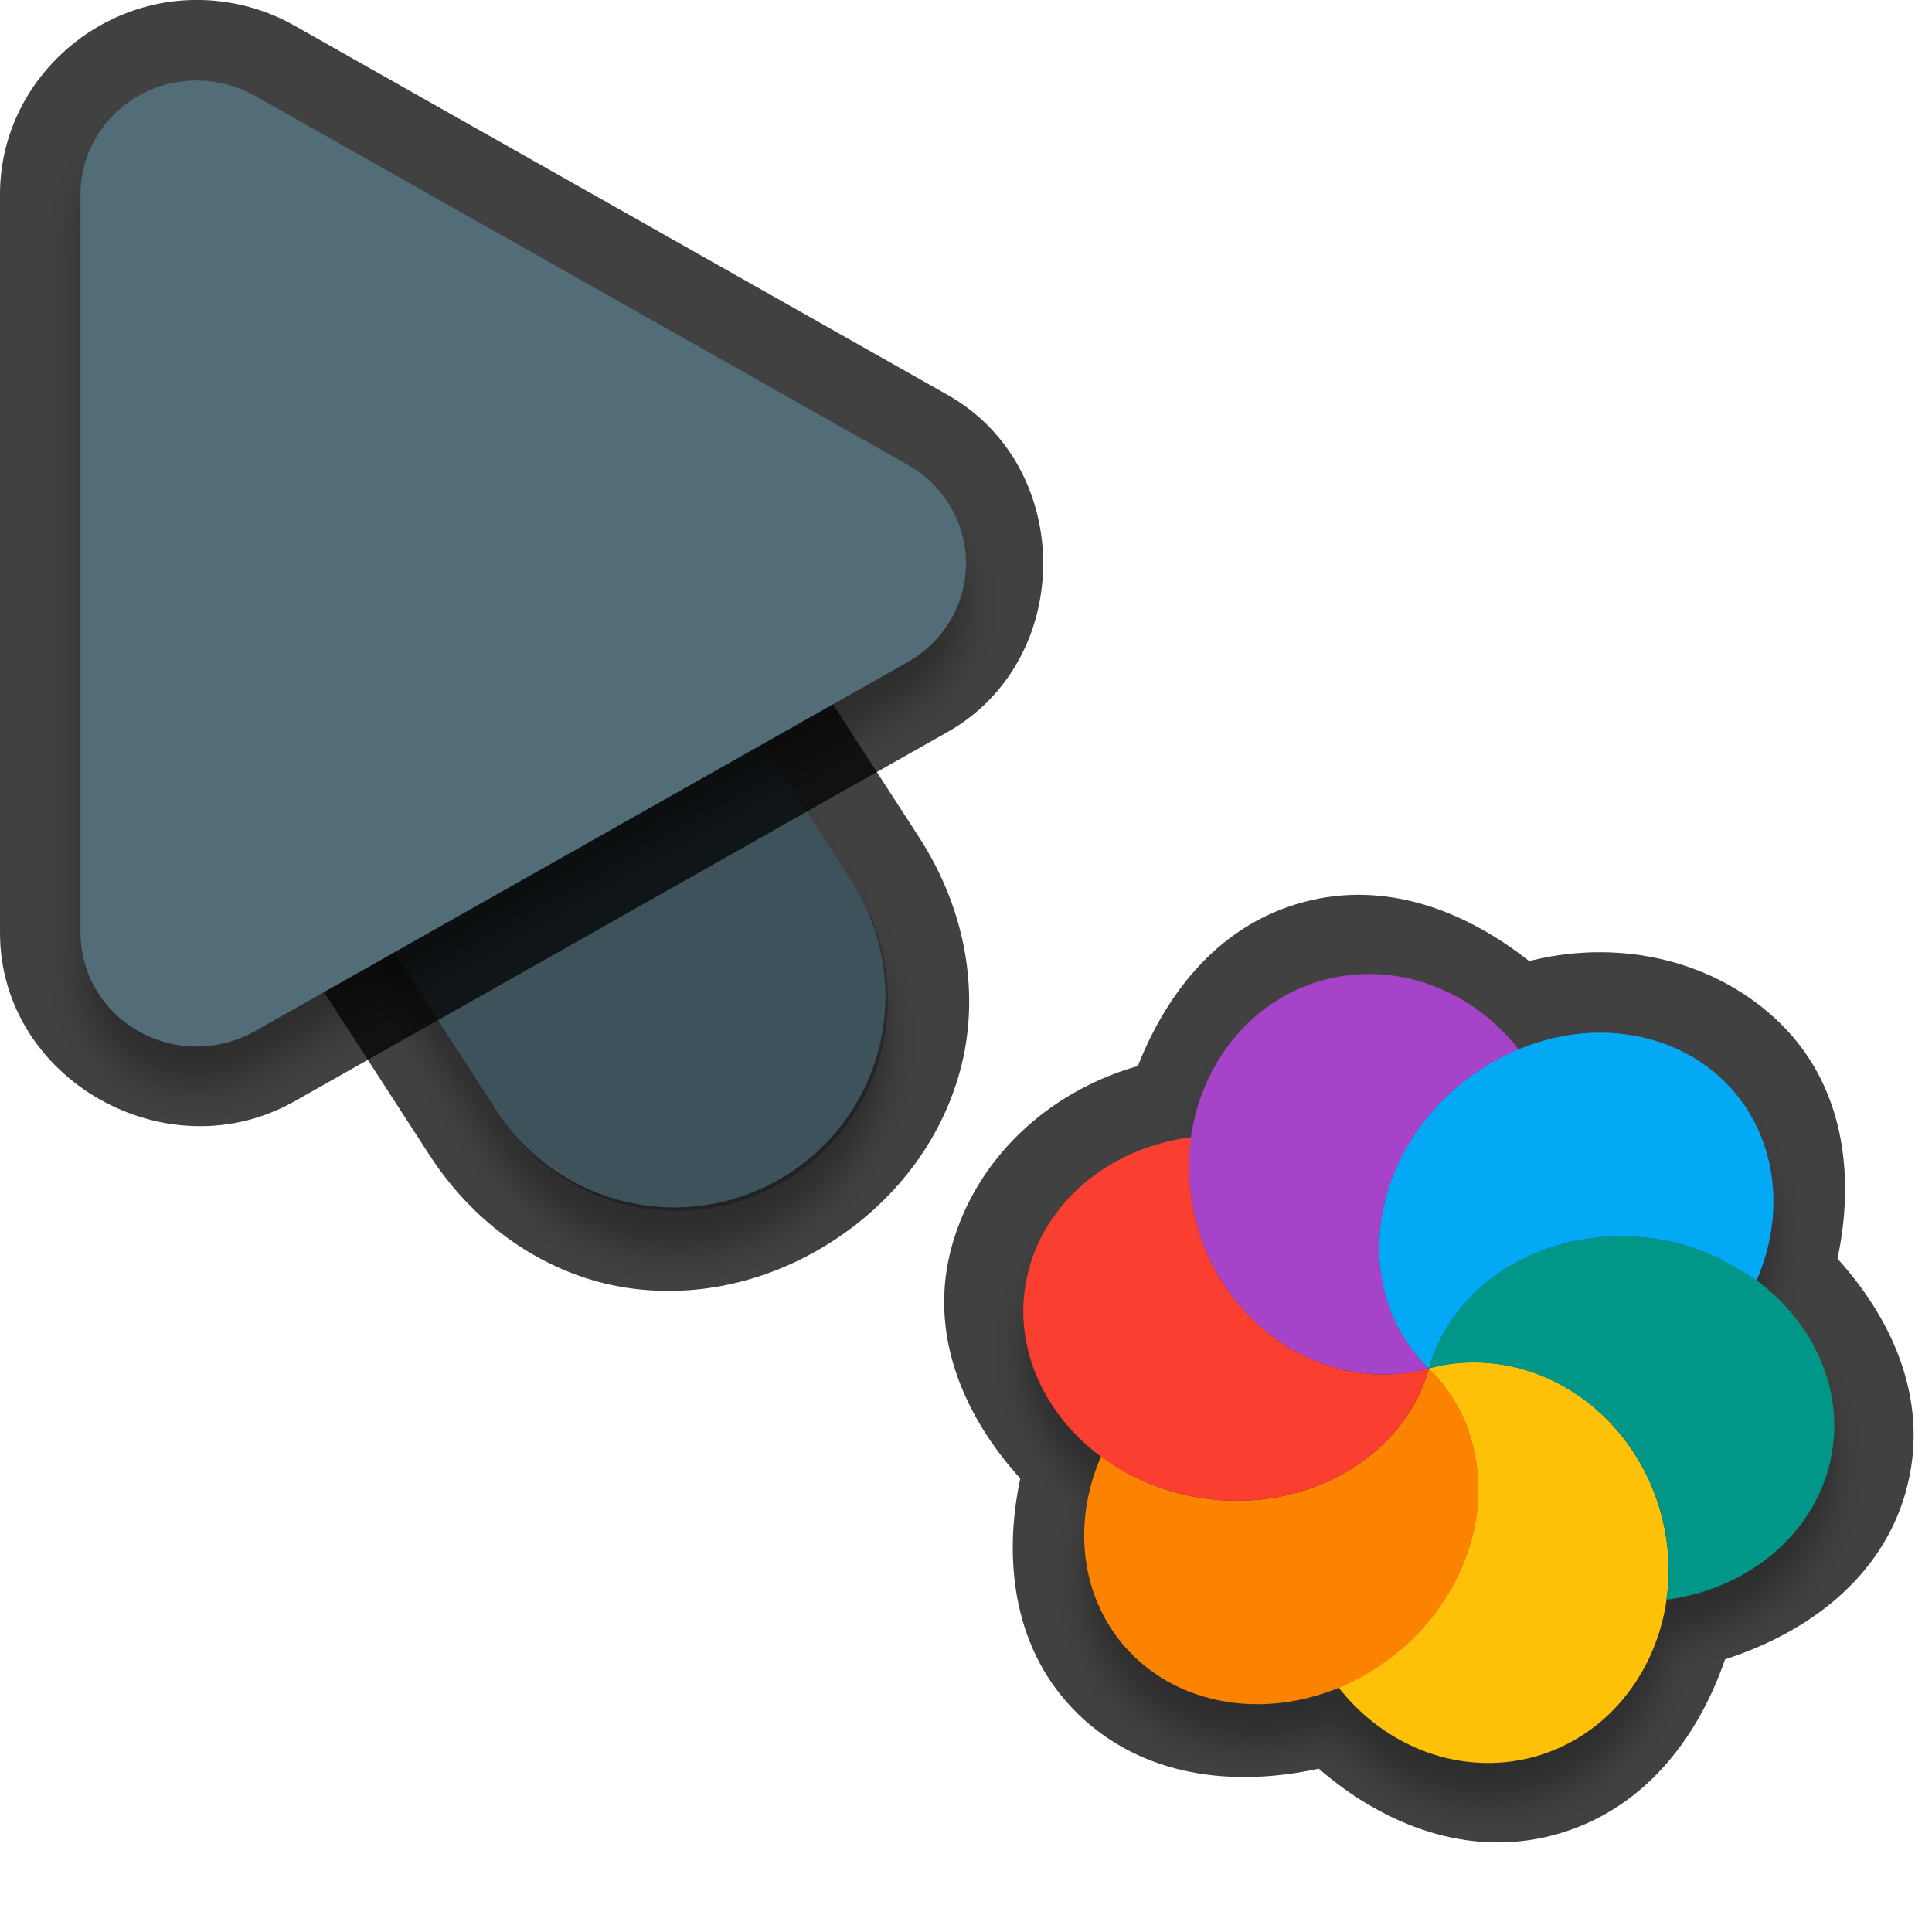
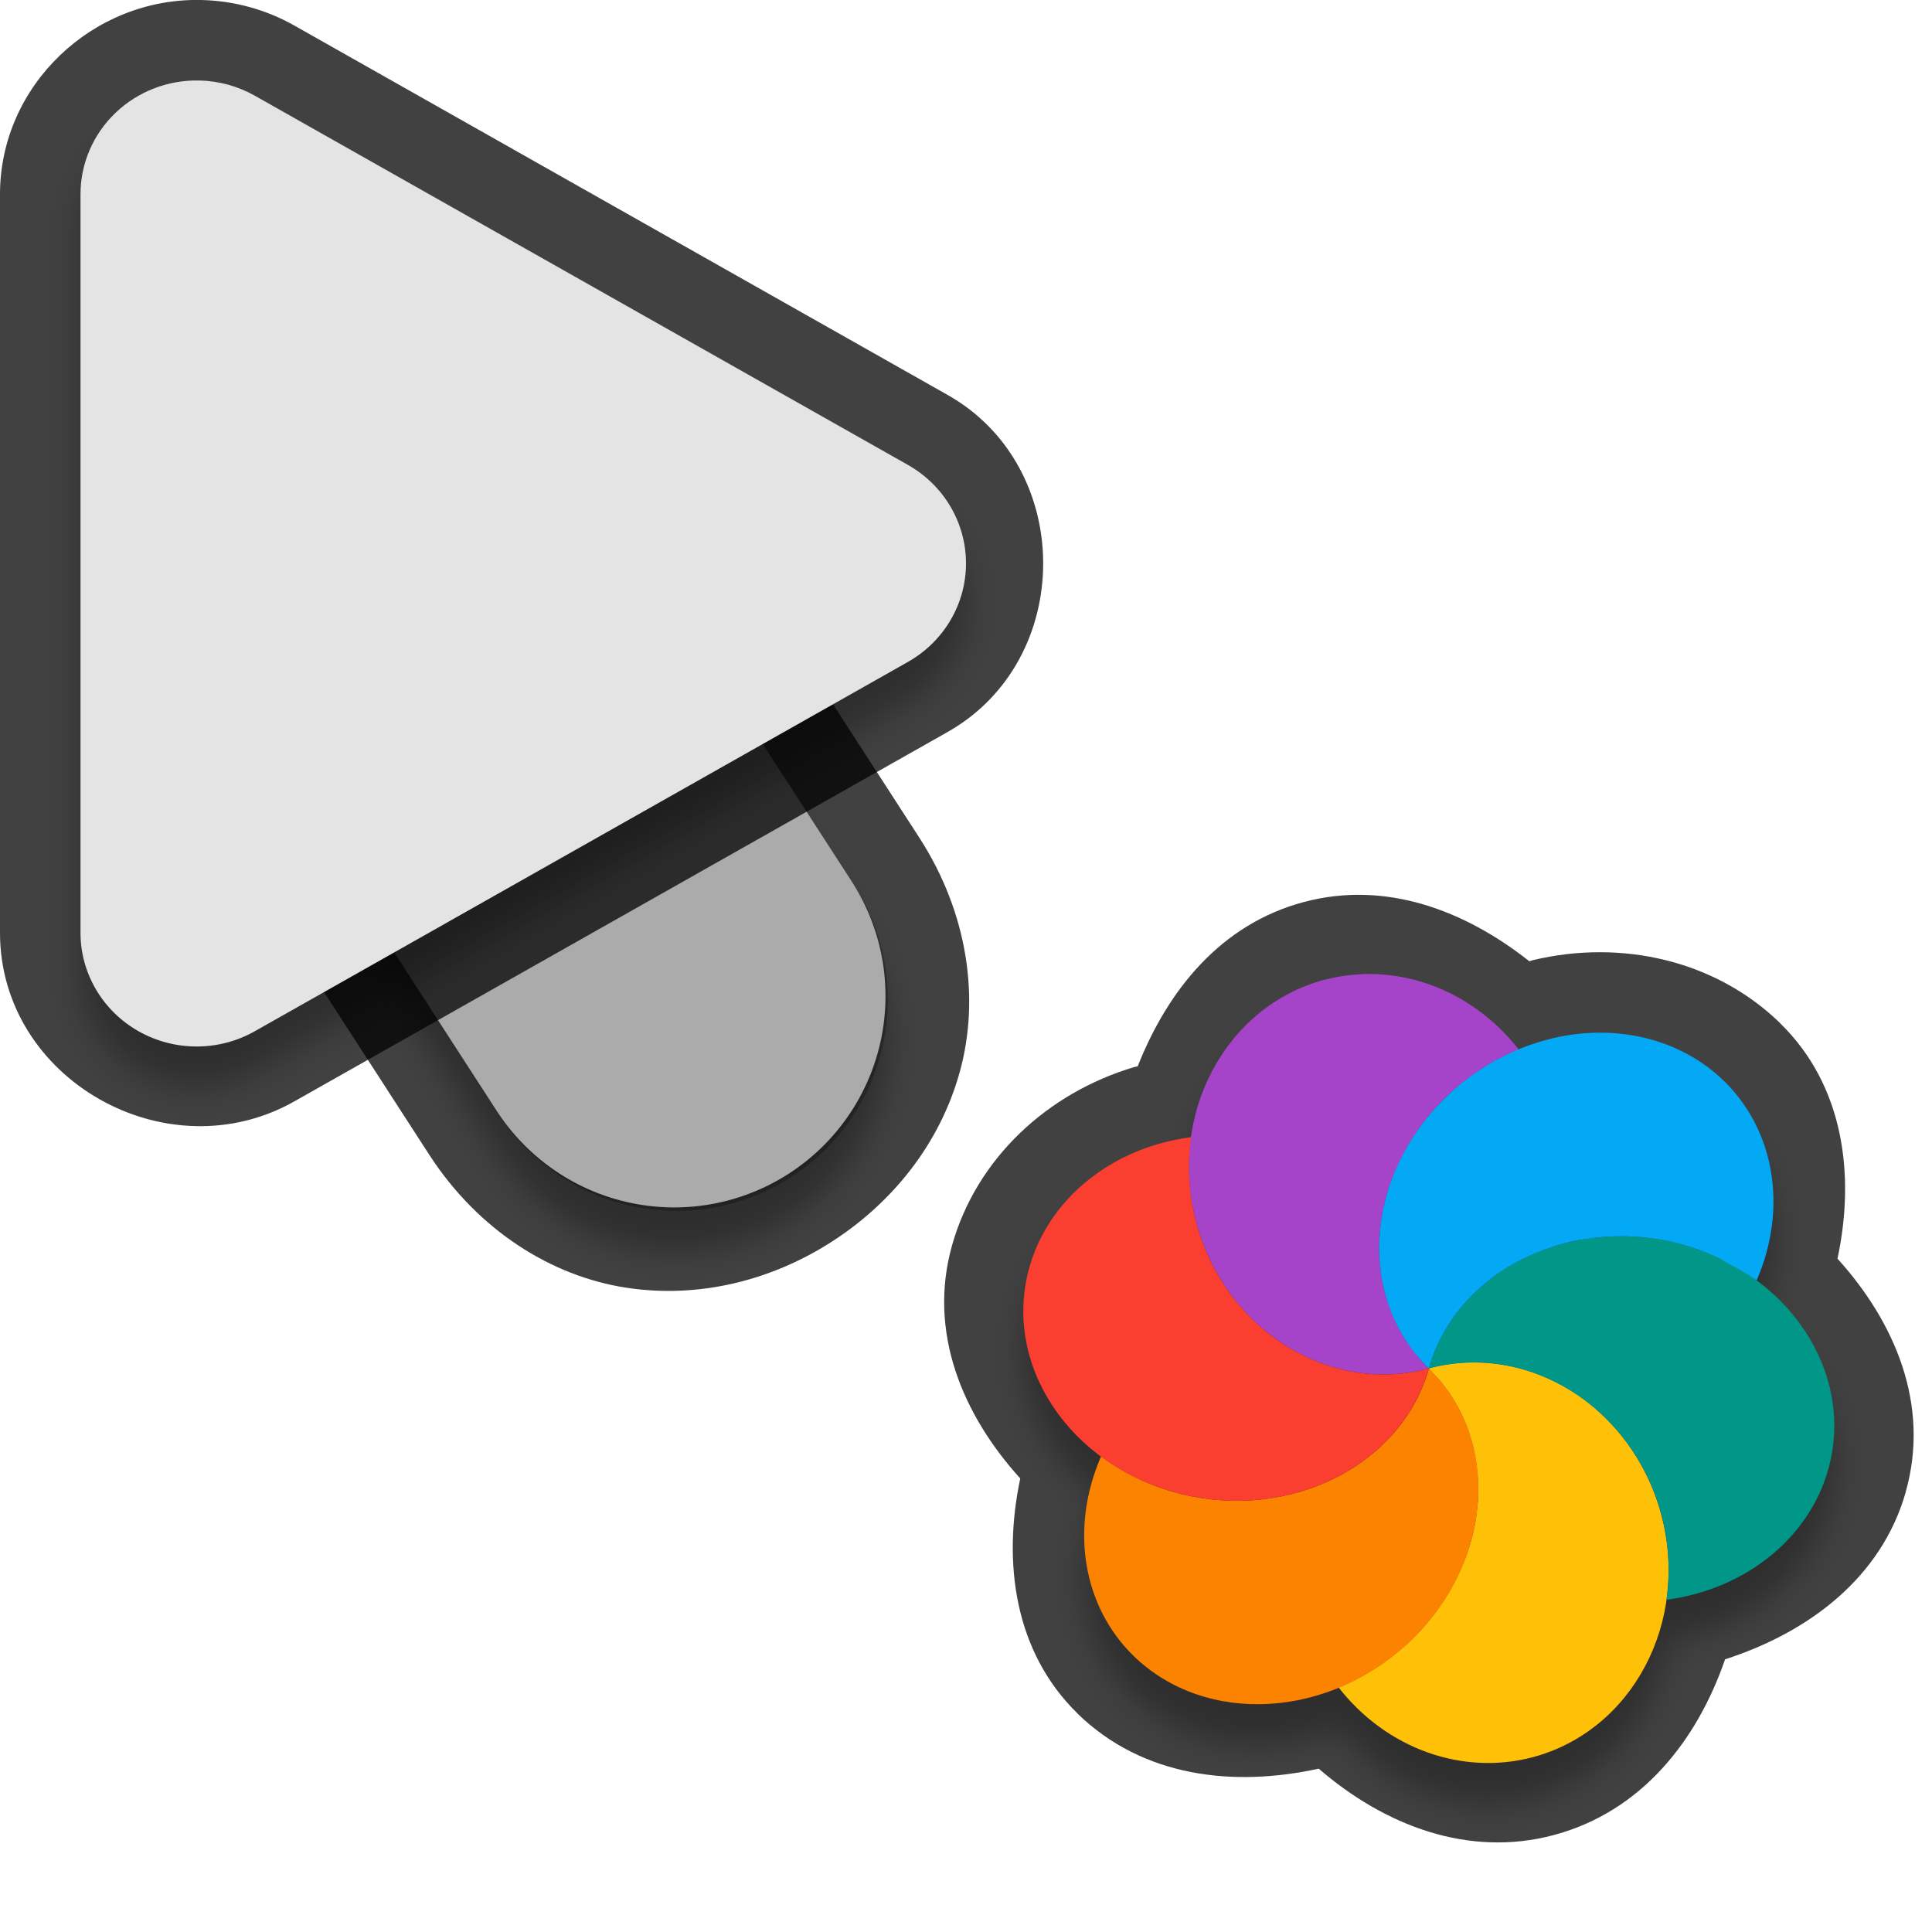
<svg xmlns="http://www.w3.org/2000/svg" id="svg5327" width="24" height="24" version="1.1">
  <defs id="defs5329">
    <filter id="filter883" style="color-interpolation-filters:sRGB" width="1.001" height="1.001" x="-0.001" y="-0.001">
      <feGaussianBlur id="feGaussianBlur885" stdDeviation="0.004" />
    </filter>
    <filter id="filter843" style="color-interpolation-filters:sRGB" width="1.108" height="1.087" x="-0.054" y="-0.043">
      <feGaussianBlur id="feGaussianBlur845" stdDeviation=".281" />
    </filter>
    <filter id="filter835" style="color-interpolation-filters:sRGB" width="1.102" height="1.09" x="-0.051" y="-0.045">
      <feGaussianBlur id="feGaussianBlur837" stdDeviation=".32" />
    </filter>
    <filter style="color-interpolation-filters:sRGB" id="filter2769" x="-0.05" y="-0.04" width="1.099" height="1.08">
      <feGaussianBlur stdDeviation="0.194" id="feGaussianBlur2771" />
    </filter>
    <filter style="color-interpolation-filters:sRGB" id="filter2773" x="-0.048" y="-0.044" width="1.096" height="1.088">
      <feGaussianBlur stdDeviation="0.221" id="feGaussianBlur2775" />
    </filter>
    <filter style="color-interpolation-filters:sRGB" id="filter3105" x="-0.047" y="-0.049" width="1.095" height="1.097">
      <feGaussianBlur stdDeviation="0.199" id="feGaussianBlur3107" />
    </filter>
  </defs>
  <path style="color:#000000;opacity:0.75;fill:#010101;stroke-linecap:round;-inkscape-stroke:none" d="M 4.268,2.344 C 1.413,2.314 0.146,6.961 3,6.998 4.787,7.021 4.787,6.021 3,7 L 2.449,9.888 5.332,14.344 c 0.611,0.944 1.522,1.51 2.445,1.652 0.924,0.142 1.829,-0.101 2.566,-0.578 0.738,-0.477 1.331,-1.203 1.58,-2.104 0.249,-0.901 0.107,-1.965 -0.504,-2.91 l -4.125,-6.375 0.006,0.012 C 6.645,2.997 5.501,2.356 4.268,2.344 Z m -0.02,2 c 0.555,0.005 1.064,0.29 1.359,0.76 l 0.004,0.006 4.129,6.381 C 10.08,12.016 10.098,12.412 9.996,12.781 9.894,13.15 9.622,13.504 9.258,13.74 8.893,13.976 8.46,14.078 8.082,14.02 7.704,13.961 7.349,13.781 7.01,13.256 L 2.881,6.875 2.877,6.869 C 2.121,5.735 2.885,4.33 4.248,4.344 Z" id="path1785" />
  <path id="path2653" style="color:#000000;font-style:normal;font-variant:normal;font-weight:normal;font-stretch:normal;font-size:medium;line-height:normal;font-family:sans-serif;font-variant-ligatures:normal;font-variant-position:normal;font-variant-caps:normal;font-variant-numeric:normal;font-variant-alternates:normal;font-feature-settings:normal;text-indent:0;text-align:start;text-decoration:none;text-decoration-line:none;text-decoration-style:solid;text-decoration-color:#000000;letter-spacing:normal;word-spacing:normal;text-transform:none;writing-mode:lr-tb;direction:ltr;text-orientation:mixed;dominant-baseline:auto;baseline-shift:baseline;text-anchor:start;white-space:normal;shape-padding:0;clip-rule:nonzero;display:inline;overflow:visible;visibility:visible;opacity:0.3;isolation:auto;mix-blend-mode:normal;color-interpolation:sRGB;color-interpolation-filters:linearRGB;solid-color:#000000;solid-opacity:1;fill:#000000;fill-opacity:1;fill-rule:nonzero;stroke:none;stroke-width:2;stroke-linecap:round;stroke-linejoin:miter;stroke-miterlimit:4;stroke-dasharray:none;stroke-dashoffset:0;stroke-opacity:1;color-rendering:auto;image-rendering:auto;shape-rendering:auto;text-rendering:auto;enable-background:accumulate;filter:url(#filter2769)" d="M 4.258,3.844 A 2.625,2.625 0 0 0 2.046,7.925 l 4.125,6.375 a 2.626,2.626 0 1 0 4.409,-2.852 L 6.455,5.072 A 2.625,2.625 0 0 0 4.258,3.844 Z" />
-   <path id="path4" style="fill:none;stroke:#526d78;stroke-width:5.25;stroke-linecap:round;stroke-opacity:1" d="M 8.375,12.374 4.25,5.999" />
+   <path id="path4" style="fill:none;stroke:#e4e4e4;stroke-width:5.25;stroke-linecap:round;stroke-opacity:1" d="M 8.375,12.374 4.25,5.999" />
  <path style="color:#000000;fill:#010101;-inkscape-stroke:none;opacity:0.75" d="M 2.498,0 C 1.152,-0.03 6.4874423e-4,1.06 0,2.412 v 9.174 c -4.6862113e-4,1.825 2.073,2.991 3.656,2.096 L 11.77,9.094 c 1.585,-0.895 1.585,-3.295 0,-4.189 L 3.654,0.316 C 3.301,0.117 2.905,0.009 2.5,0 Z M 2.453,2 h 0.002 c 0.077,0.002 0.152,0.022 0.217,0.059 l 8.113,4.588 c 0.341,0.192 0.341,0.513 0,0.705 v 0.002 L 2.672,11.939 C 2.332,12.132 2,11.939 2,11.588 v -0.002 -9.174 C 2,2.179 2.181,1.994 2.453,2 Z" id="path1787" />
  <path id="path1414" style="opacity:0.3;fill:#000000;stroke-width:0.25;filter:url(#filter3105)" d="m 16.455,12.671 c -0.905,0.242 -1.528,1.029 -1.66,1.955 -0.142,0.019 -0.283,0.048 -0.419,0.088 -0.791,0.235 -1.383,0.807 -1.587,1.527 -0.249,0.881 0.13,1.791 0.887,2.353 -0.386,0.891 -0.227,1.858 0.407,2.477 0.657,0.639 1.66,0.761 2.548,0.395 0.594,0.76 1.535,1.098 2.411,0.864 0.905,-0.243 1.531,-1.03 1.661,-1.958 0.98,-0.132 1.764,-0.762 2.006,-1.613 0.249,-0.881 -0.132,-1.79 -0.889,-2.352 a 2.264,2.562 51.268 0 0 -0.405,-2.478 2.264,2.562 51.268 0 0 -2.139,-0.529 2.264,2.562 51.268 0 0 -0.408,0.138 c -0.594,-0.761 -1.537,-1.099 -2.414,-0.866 z m 1.931,1.123 a 2.264,2.562 51.268 0 0 -0.082,0.056 c 0.017,-0.013 0.035,-0.026 0.052,-0.038 0.01,-0.006 0.02,-0.012 0.03,-0.018 z m -0.235,0.172 a 2.264,2.562 51.268 0 0 -0.193,0.169 2.264,2.562 51.268 0 0 -0.207,0.225 c 0.015,-0.019 0.032,-0.037 0.048,-0.055 0.051,-0.059 0.103,-0.115 0.159,-0.17 0.062,-0.059 0.127,-0.116 0.193,-0.169 z m -0.457,0.468 a 2.264,2.562 51.268 0 0 -0.107,0.15 c 0.009,-0.012 0.016,-0.025 0.024,-0.037 0.008,-0.012 0.015,-0.023 0.023,-0.035 0.019,-0.026 0.04,-0.053 0.06,-0.079 z m -0.349,0.591 a 2.264,2.562 51.268 0 0 -0.067,0.166 c 0.003,-0.008 0.005,-0.016 0.007,-0.024 0.018,-0.048 0.039,-0.094 0.059,-0.141 z m -0.106,0.289 a 2.264,2.562 51.268 0 0 -0.043,0.165 c 0.006,-0.029 0.012,-0.059 0.019,-0.088 0.007,-0.026 0.016,-0.051 0.024,-0.077 z m -0.067,0.279 a 2.264,2.562 51.268 0 0 -0.025,0.195 c 0.002,-0.02 0.003,-0.04 0.006,-0.06 0.003,-0.035 0.007,-0.07 0.012,-0.104 0.002,-0.01 0.004,-0.02 0.006,-0.03 z m -0.034,0.29 a 2.264,2.562 51.268 0 0 0.003,0.266 c -0.001,-0.014 -0.004,-0.028 -0.005,-0.041 -0.002,-0.051 -0.002,-0.101 -2.11e-4,-0.152 2.11e-4,-0.024 0.002,-0.049 0.003,-0.073 z m 0.011,0.349 a 2.264,2.562 51.268 0 0 0.026,0.189 c -0.002,-0.008 -0.003,-0.017 -0.005,-0.025 -0.003,-0.015 -0.006,-0.031 -0.008,-0.046 -0.006,-0.039 -0.009,-0.078 -0.013,-0.118 z m 0.046,0.277 a 2.264,2.562 51.268 0 0 0.056,0.195 c -0.009,-0.027 -0.018,-0.054 -0.026,-0.082 -0.005,-0.015 -0.012,-0.031 -0.016,-0.046 -0.006,-0.022 -0.009,-0.045 -0.014,-0.067 z m 2.233,-0.562 c 0.091,-0.025 0.184,-0.043 0.278,-0.056 0.063,-0.009 0.127,-0.017 0.19,-0.023 -0.063,0.005 -0.128,0.013 -0.19,0.023 -0.125,0.019 -0.247,0.047 -0.368,0.082 0.03,-0.01 0.06,-0.018 0.09,-0.026 z m 0.658,-0.087 c 0.127,-0.002 0.254,0.003 0.381,0.017 0.064,0.007 0.129,0.018 0.192,0.029 -0.189,-0.035 -0.382,-0.05 -0.573,-0.047 z m -2.807,0.926 a 2.264,2.562 51.268 0 0 0.09,0.2 c -0.021,-0.041 -0.04,-0.082 -0.058,-0.124 -0.012,-0.025 -0.022,-0.051 -0.033,-0.076 z m 1.045,-0.229 c -0.034,0.033 -0.067,0.065 -0.099,0.099 0.032,-0.035 0.065,-0.067 0.099,-0.099 z m 2.649,-0.572 c 0.042,0.013 0.083,0.025 0.124,0.04 -0.041,-0.014 -0.082,-0.027 -0.124,-0.04 z m -3.554,1.09 a 2.264,2.562 51.268 0 0 0.106,0.162 c -0.013,-0.017 -0.025,-0.033 -0.038,-0.051 -0.024,-0.036 -0.046,-0.073 -0.068,-0.111 z m 0.601,-0.155 c -0.016,0.024 -0.032,0.049 -0.047,0.073 0,0 -5.16e-4,-0.002 -5.16e-4,-0.002 0.015,-0.025 0.032,-0.048 0.048,-0.071 z m -0.436,0.396 a 2.264,2.562 51.268 0 0 0.165,0.186 c -0.045,-0.044 -0.088,-0.09 -0.128,-0.138 -0.013,-0.016 -0.025,-0.033 -0.037,-0.049 z m 2.976,1.756 c 0.029,0.079 0.055,0.161 0.078,0.244 -0.022,-0.083 -0.048,-0.165 -0.078,-0.244 z" />
  <path id="path2655" style="opacity:0.3;fill:#000000;stroke-width:0.36;filter:url(#filter2773)" d="M 2.476,1.5 A 1.443,1.413 0 0 0 1,2.912 v 9.175 a 1.443,1.413 0 0 0 2.164,1.224 L 11.278,8.723 a 1.443,1.413 0 0 0 0,-2.448 L 3.164,1.688 A 1.443,1.413 0 0 0 2.476,1.5 Z" />
  <path id="path845" style="color:#000000;font-style:normal;font-variant:normal;font-weight:normal;font-stretch:normal;font-size:medium;line-height:normal;font-family:sans-serif;font-variant-ligatures:normal;font-variant-position:normal;font-variant-caps:normal;font-variant-numeric:normal;font-variant-alternates:normal;font-feature-settings:normal;text-indent:0;text-align:start;text-decoration:none;text-decoration-line:none;text-decoration-style:solid;text-decoration-color:#000000;letter-spacing:normal;word-spacing:normal;text-transform:none;writing-mode:lr-tb;direction:ltr;text-orientation:mixed;dominant-baseline:auto;baseline-shift:baseline;text-anchor:start;white-space:normal;shape-padding:0;clip-rule:nonzero;display:inline;overflow:visible;visibility:visible;opacity:0.25;isolation:auto;mix-blend-mode:normal;color-interpolation:sRGB;color-interpolation-filters:linearRGB;solid-color:#000000;solid-opacity:1;fill:#000000;fill-opacity:1;fill-rule:nonzero;stroke:none;stroke-width:2;stroke-linecap:round;stroke-linejoin:miter;stroke-miterlimit:4;stroke-dasharray:none;stroke-dashoffset:0;stroke-opacity:1;color-rendering:auto;image-rendering:auto;shape-rendering:auto;text-rendering:auto;enable-background:accumulate" d="M 4.258,3.344 A 2.625,2.625 0 0 0 2.046,7.425 l 4.125,6.375 a 2.626,2.626 0 1 0 4.409,-2.852 L 6.455,4.572 A 2.625,2.625 0 0 0 4.258,3.344 Z" />
-   <path id="path8" style="fill:#526d78;stroke-width:0.36" d="M 2.476,1 A 1.443,1.413 0 0 0 1,2.412 v 9.175 a 1.443,1.413 0 0 0 2.164,1.224 L 11.278,8.223 a 1.443,1.413 0 0 0 0,-2.448 L 3.164,1.188 A 1.443,1.413 0 0 0 2.476,1 Z" />
+   <path id="path8" style="fill:#e4e4e4;stroke-width:0.36" d="M 2.476,1 A 1.443,1.413 0 0 0 1,2.412 v 9.175 a 1.443,1.413 0 0 0 2.164,1.224 L 11.278,8.223 a 1.443,1.413 0 0 0 0,-2.448 L 3.164,1.188 A 1.443,1.413 0 0 0 2.476,1 Z" />
  <path id="path1357" style="color:#000000;opacity:0.75;fill:#010101;stroke-linecap:round;stroke-linejoin:round;-inkscape-stroke:none" d="m 16.197,11.205 c -1.037,0.277 -1.692,1.1 -2.064,2.041 -0.013,0.004 -0.026,0.004 -0.038,0.008 a 1,1 0 0 0 -0.004,0.001 c -1.084,0.323 -1.96,1.138 -2.264,2.214 -0.305,1.08 0.133,2.109 0.847,2.897 -0.223,1.054 -0.068,2.158 0.711,2.919 a 1,1 0 0 0 5.17e-4,0.002 c 0.814,0.792 1.94,0.915 2.996,0.684 0.817,0.706 1.859,1.108 2.919,0.825 a 1,1 0 0 0 0.002,-5.17e-4 c 1.09,-0.292 1.78,-1.175 2.127,-2.183 1.043,-0.336 1.944,-1.017 2.245,-2.08 a 1,1 0 0 0 -5.15e-4,-0.002 c 0.305,-1.08 -0.135,-2.107 -0.848,-2.895 0.225,-1.054 0.071,-2.159 -0.71,-2.922 a 1,1 0 0 0 -5.16e-4,-0.002 c -0.802,-0.781 -1.97,-1.047 -3.069,-0.785 a 1,1 0 0 0 -0.011,0.003 c -0.013,0.003 -0.025,0.009 -0.037,0.012 -0.805,-0.636 -1.788,-1.006 -2.798,-0.737 a 1,1 0 0 0 -0.002,-0.001 z" />
  <path id="ellipse10" style="fill:#ffc107;stroke-width:0.25" d="m 17.75,17 c 0.045,0.044 0.087,0.09 0.127,0.138 0.027,0.033 0.053,0.066 0.078,0.1 0.02,0.026 0.04,0.053 0.059,0.081 0.022,0.033 0.043,0.068 0.063,0.103 0.019,0.031 0.036,0.062 0.053,0.094 0.018,0.035 0.034,0.07 0.05,0.105 0.016,0.036 0.031,0.071 0.045,0.108 0.013,0.035 0.024,0.07 0.035,0.105 0.012,0.034 0.022,0.069 0.032,0.105 0.01,0.042 0.02,0.085 0.027,0.127 0.007,0.034 0.014,0.068 0.019,0.103 0.005,0.038 0.01,0.076 0.013,0.114 0.004,0.042 0.008,0.084 0.01,0.127 0.001,0.036 0.001,0.072 5.36e-4,0.108 2.73e-4,0.039 -3.98e-4,0.078 -0.002,0.118 -0.004,0.049 -0.008,0.097 -0.015,0.146 -0.003,0.03 -0.007,0.06 -0.011,0.089 -0.008,0.048 -0.018,0.096 -0.029,0.144 -0.007,0.032 -0.014,0.065 -0.023,0.096 -0.012,0.044 -0.025,0.087 -0.039,0.131 -0.012,0.037 -0.024,0.074 -0.038,0.111 -0.014,0.037 -0.029,0.073 -0.045,0.109 -0.016,0.039 -0.034,0.078 -0.052,0.116 -0.02,0.04 -0.04,0.081 -0.062,0.12 -0.017,0.032 -0.035,0.064 -0.054,0.095 -0.027,0.045 -0.056,0.089 -0.086,0.132 -0.016,0.025 -0.033,0.05 -0.05,0.074 -0.028,0.039 -0.058,0.077 -0.088,0.114 -0.027,0.033 -0.054,0.066 -0.083,0.099 -0.046,0.053 -0.095,0.104 -0.145,0.153 -0.055,0.053 -0.112,0.103 -0.171,0.151 -0.023,0.019 -0.047,0.038 -0.071,0.057 -0.045,0.035 -0.09,0.069 -0.137,0.102 -0.02,0.013 -0.04,0.027 -0.061,0.039 -0.051,0.034 -0.103,0.066 -0.156,0.096 -0.018,0.011 -0.037,0.02 -0.055,0.029 -0.063,0.034 -0.127,0.066 -0.192,0.094 -0.022,0.013 -0.045,0.02 -0.068,0.029 0.594,0.761 1.538,1.099 2.414,0.866 1.238,-0.332 1.951,-1.682 1.594,-3.015 -0.357,-1.334 -1.65,-2.146 -2.888,-1.814 z m 0,0 c -2.67e-4,7e-5 0,0 0,0 z" />
  <path id="path9" style="fill:#a544c9;stroke-width:0.25" d="m 16.455,12.17 c -1.238,0.331 -1.953,1.682 -1.595,3.016 0.357,1.334 1.651,2.146 2.889,1.814 -0.045,-0.044 -0.087,-0.09 -0.127,-0.138 -0.028,-0.034 -0.055,-0.069 -0.081,-0.105 -0.019,-0.024 -0.037,-0.048 -0.055,-0.073 -0.024,-0.036 -0.047,-0.073 -0.069,-0.111 -0.017,-0.029 -0.033,-0.058 -0.049,-0.088 -0.021,-0.041 -0.04,-0.082 -0.057,-0.124 -0.012,-0.025 -0.022,-0.051 -0.033,-0.076 -0.02,-0.053 -0.039,-0.108 -0.055,-0.163 -0.005,-0.015 -0.01,-0.03 -0.015,-0.046 -0.016,-0.059 -0.029,-0.12 -0.039,-0.181 -0.003,-0.015 -0.006,-0.031 -0.008,-0.046 -0.009,-0.056 -0.015,-0.112 -0.02,-0.169 -0.002,-0.024 -0.004,-0.049 -0.006,-0.073 -0.002,-0.051 -0.002,-0.101 -3.52e-4,-0.152 2.11e-4,-0.029 7.12e-4,-0.059 0.002,-0.088 0.003,-0.047 0.008,-0.094 0.015,-0.141 0.003,-0.035 0.008,-0.069 0.013,-0.103 0.007,-0.042 0.016,-0.084 0.026,-0.125 0.006,-0.036 0.014,-0.071 0.023,-0.106 0.015,-0.054 0.031,-0.108 0.05,-0.162 0.007,-0.021 0.014,-0.043 0.022,-0.064 0.022,-0.059 0.046,-0.117 0.072,-0.174 0.008,-0.018 0.015,-0.036 0.023,-0.053 0.027,-0.057 0.057,-0.113 0.088,-0.168 0.009,-0.017 0.019,-0.034 0.028,-0.05 0.035,-0.059 0.073,-0.117 0.112,-0.174 0.008,-0.012 0.015,-0.023 0.023,-0.035 0.038,-0.051 0.077,-0.102 0.118,-0.152 0.015,-0.019 0.031,-0.037 0.047,-0.055 0.051,-0.059 0.104,-0.116 0.159,-0.171 0.106,-0.101 0.219,-0.194 0.339,-0.278 0.019,-0.015 0.039,-0.03 0.058,-0.044 0.162,-0.109 0.335,-0.201 0.514,-0.274 -0.594,-0.761 -1.538,-1.099 -2.414,-0.866 z" />
  <path id="path14" style="fill:#ffc107;stroke-width:0.25" d="m 17.749,17 c -2.828,4.899 -1.414,2.45 0,0 z m 3.2e-5,1.3e-4 c 0.603,0.676 1.369,0.832 2.108,0.534 -0.572,-0.511 -1.35,-0.737 -2.108,-0.534 z" />
  <path id="path11" style="fill:#009688;stroke-width:0.25" d="m 19.338,15.473 c -0.791,0.235 -1.385,0.807 -1.589,1.527 1.238,-0.332 2.531,0.481 2.889,1.814 0.092,0.347 0.114,0.708 0.063,1.059 0.982,-0.131 1.767,-0.762 2.009,-1.615 0.341,-1.205 -0.494,-2.465 -1.864,-2.812 -0.5,-0.127 -1.026,-0.118 -1.508,0.026 z m 1.363,4.401 z m -2.952,-2.874 z" />
  <path id="ellipse980" style="fill:#03a9f4;stroke-width:0.25" d="m 19.277,12.901 a 2.264,2.562 51.268 0 0 -1.319,0.732 2.264,2.562 51.268 0 0 -0.209,3.367 c 0.025,-0.09 0.057,-0.177 0.094,-0.262 0.037,-0.085 0.081,-0.168 0.129,-0.248 0.145,-0.238 0.338,-0.447 0.568,-0.62 0.154,-0.115 0.326,-0.214 0.511,-0.293 0.092,-0.039 0.187,-0.074 0.286,-0.104 0.12,-0.039 0.243,-0.065 0.369,-0.083 0.25,-0.038 0.506,-0.043 0.761,-0.014 0.127,0.015 0.254,0.038 0.379,0.07 0.179,0.045 0.348,0.108 0.507,0.182 0.047,0.022 0.086,0.052 0.131,0.075 0.107,0.057 0.214,0.115 0.309,0.184 0.009,0.007 0.02,0.011 0.029,0.018 a 2.264,2.562 51.268 0 0 -0.406,-2.477 2.264,2.562 51.268 0 0 -2.139,-0.528 z" />
  <path id="ellipse14" style="fill:#fb8300;stroke-width:0.25" d="m 17.75,17 c -2.67e-4,7e-5 0,0 0,0 z m 0,0 c -0.34,1.205 -1.727,1.901 -3.097,1.554 -0.356,-0.091 -0.688,-0.249 -0.975,-0.463 -0.388,0.892 -0.23,1.861 0.404,2.48 0.898,0.873 2.446,0.782 3.458,-0.204 1.012,-0.986 1.106,-2.493 0.209,-3.367 z" />
  <path id="ellipse18" style="fill:#fa3e30;stroke-width:0.25" d="m 14.377,14.214 c -0.791,0.235 -1.385,0.807 -1.589,1.527 -0.341,1.206 0.494,2.465 1.864,2.813 1.37,0.347 2.756,-0.348 3.097,-1.554 -1.238,0.332 -2.532,-0.48 -2.889,-1.814 -0.092,-0.347 -0.114,-0.709 -0.063,-1.06 -0.143,0.019 -0.283,0.048 -0.42,0.088 z m 3.372,2.786 c -2.67e-4,7e-5 0,0 0,0 z" />
</svg>
